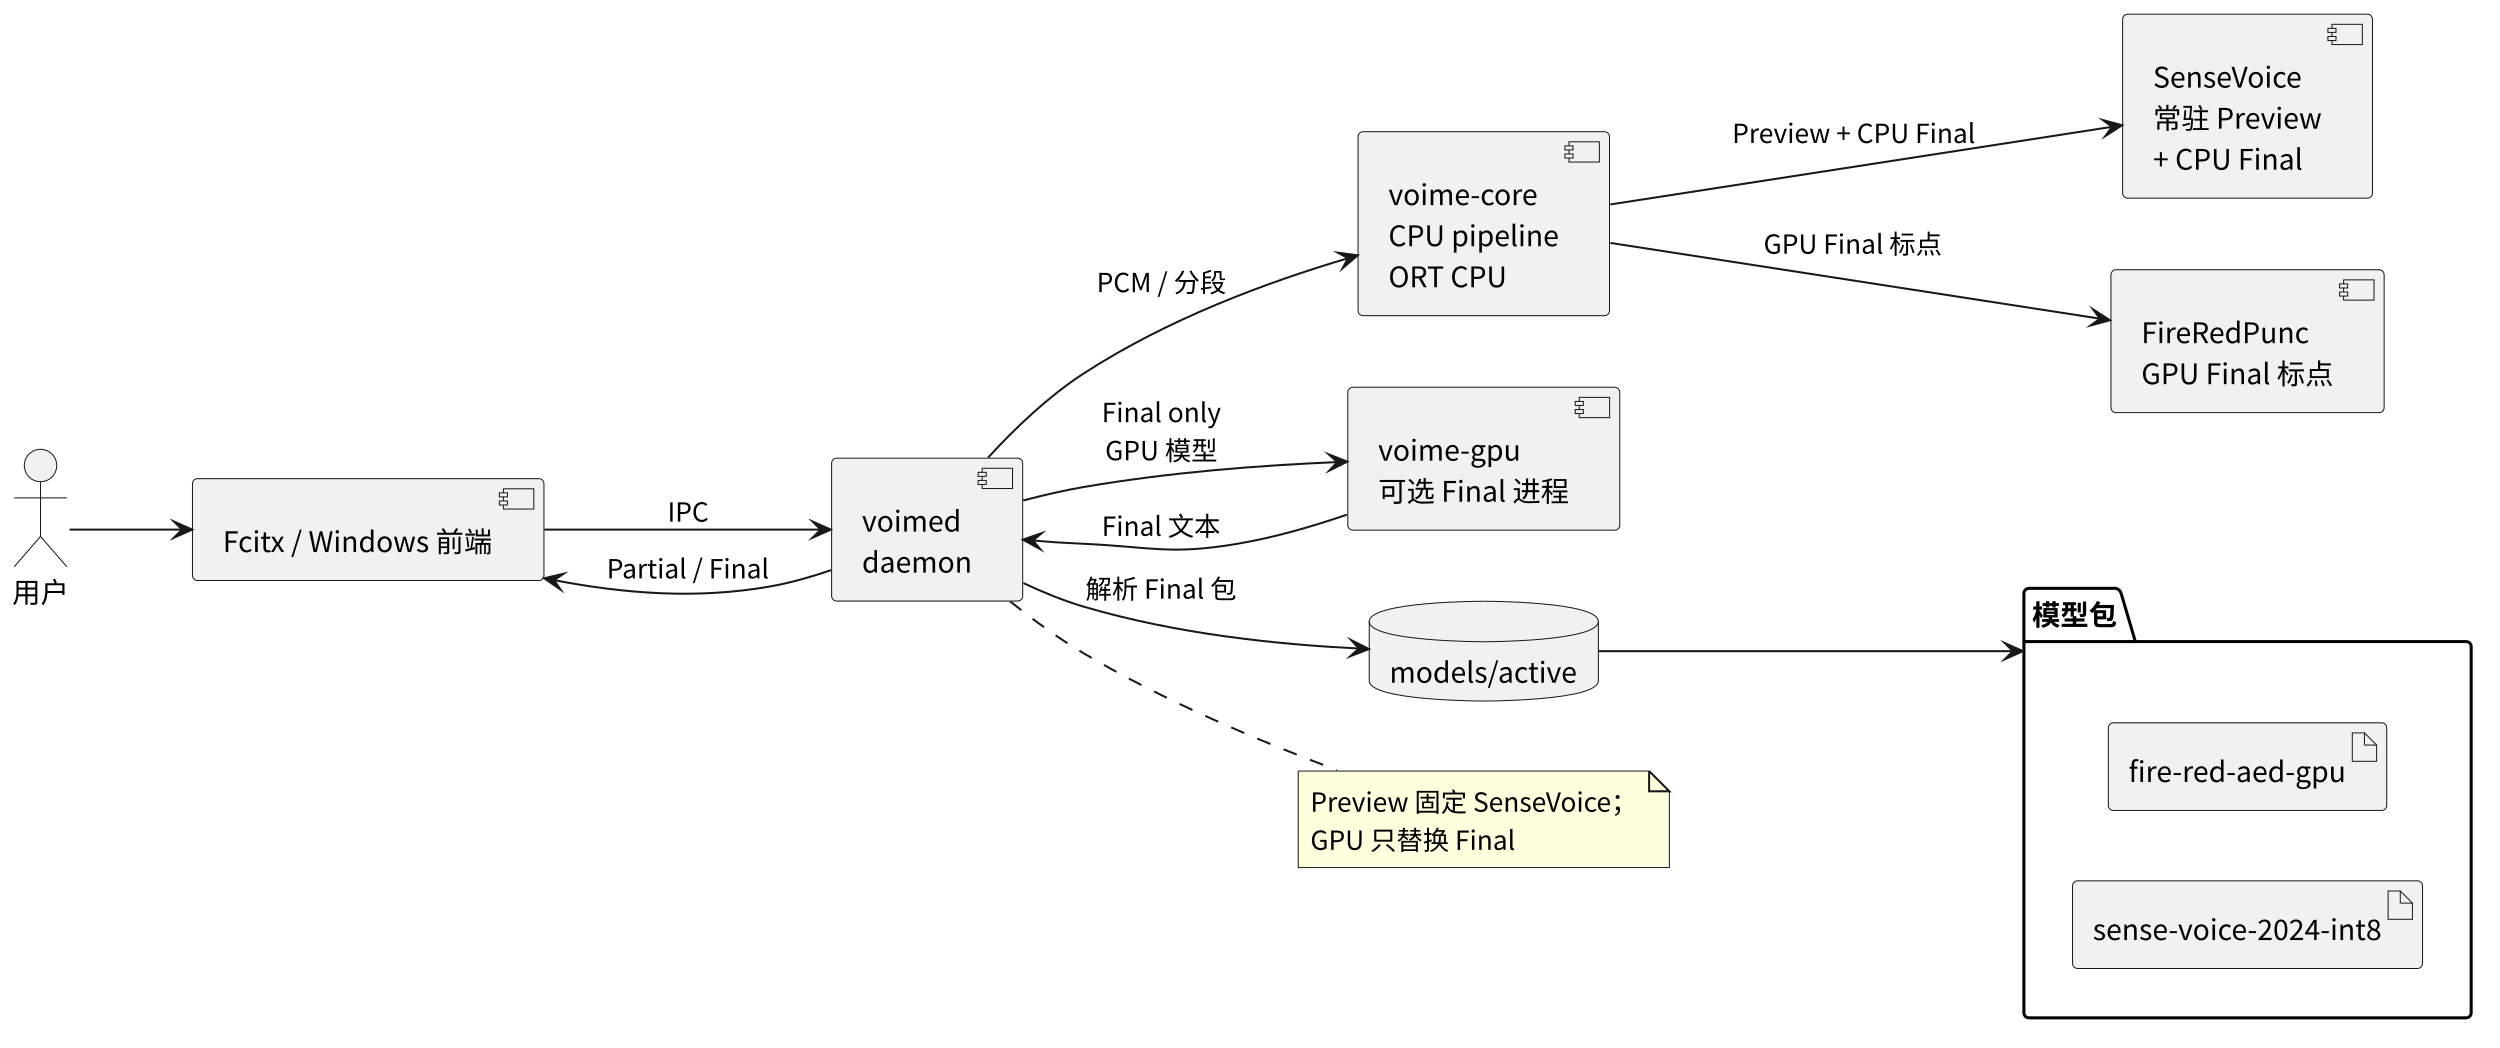
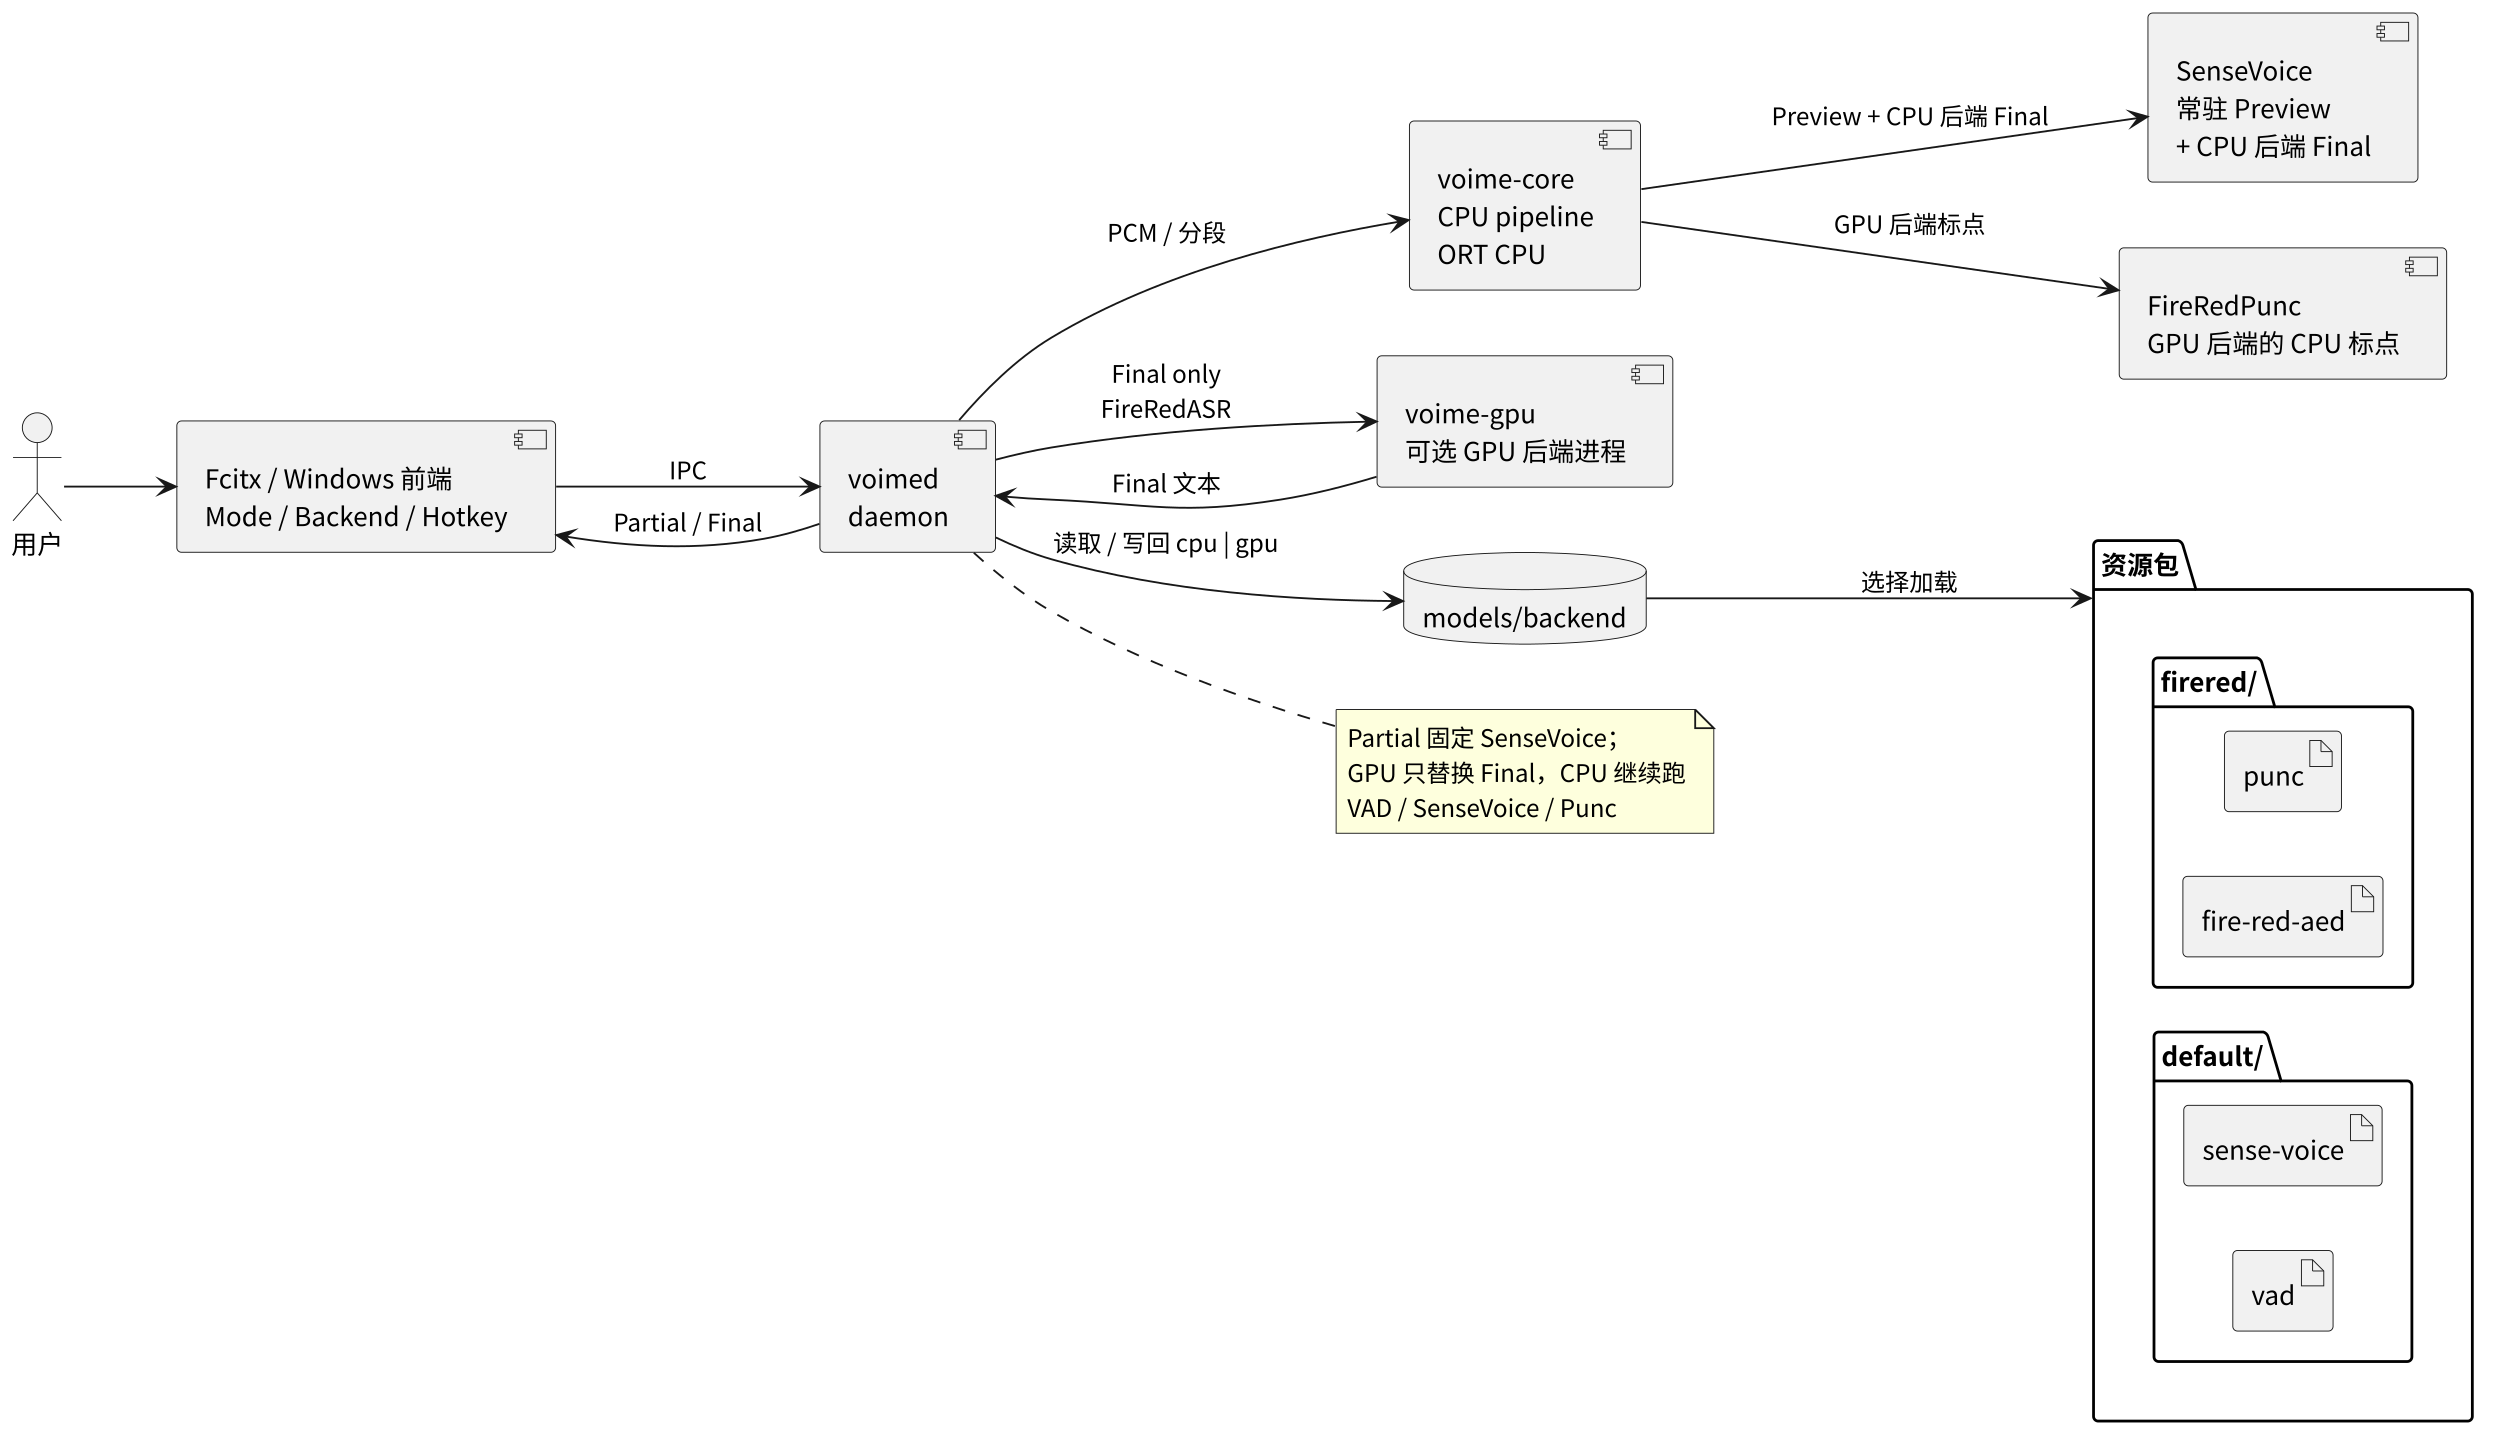
- <svg xmlns="http://www.w3.org/2000/svg" version="1.1" data-diagram-type="DESCRIPTION" style="width:1234px;height:517px;background:#FFFFFF;" width="1234px" height="517px" viewBox="0 0 1234 517" zoomAndPan="magnify" preserveAspectRatio="none" contentStyleType="text/css">
+ <svg xmlns="http://www.w3.org/2000/svg" version="1.1" data-diagram-type="DESCRIPTION" style="width:1343px;height:778px;background:#FFFFFF;" width="1343px" height="778px" viewBox="0 0 1343 778" zoomAndPan="magnify" preserveAspectRatio="none" contentStyleType="text/css">
  <defs />
  <g font-family="sans-serif" lengthAdjust="spacing">
-     <g class="cluster" data-qualified-name="Packages" id="ent0009" data-source-line="15">
-       <path d="M1001.5,290.41 L1044.5,290.41 A3.75,3.75 0 0 1 1047,292.91 L1054,316.682 L1217.27,316.682 A2.5,2.5 0 0 1 1219.77,319.182 L1219.77,499.91 A2.5,2.5 0 0 1 1217.27,502.41 L1001.5,502.41 A2.5,2.5 0 0 1 999,499.91 L999,292.91 A2.5,2.5 0 0 1 1001.5,290.41" style="stroke:#000;stroke-width:1.5;" fill="none" />
-       <line x1="999" y1="316.682" x2="1054" y2="316.682" style="stroke:#000;stroke-width:1.5;" />
-       <text x="1003" y="308.65" fill="#000" font-size="14" textLength="42" font-weight="700" font-family="'Noto Sans CJK SC'">模型包</text>
+     <g class="cluster" data-qualified-name="Packs" id="ent0009" data-source-line="15">
+       <path d="M1127.15,290.41 L1170.15,290.41 A3.75,3.75 0 0 1 1172.65,292.91 L1179.65,316.682 L1325.64,316.682 A2.5,2.5 0 0 1 1328.14,319.182 L1328.14,760.91 A2.5,2.5 0 0 1 1325.64,763.41 L1127.15,763.41 A2.5,2.5 0 0 1 1124.65,760.91 L1124.65,292.91 A2.5,2.5 0 0 1 1127.15,290.41" style="stroke:#000;stroke-width:1.5;" fill="none" />
+       <line x1="1124.65" y1="316.682" x2="1179.65" y2="316.682" style="stroke:#000;stroke-width:1.5;" />
+       <text x="1128.65" y="308.65" fill="#000" font-size="14" textLength="42" font-weight="700" font-family="'Noto Sans CJK SC'">资源包</text>
    </g>
-     <g class="entity" data-qualified-name="Packages.SvPackage" id="ent0010" data-source-line="16">
-       <rect x="1023" y="434.77" width="172.771" height="43.272" fill="#F1F1F1" style="stroke:#181818;stroke-width:0.5;" rx="2.5" ry="2.5" />
-       <polygon points="1178.771,439.77,1178.771,453.77,1190.771,453.77,1190.771,445.77,1184.771,439.77,1178.771,439.77" fill="#F1F1F1" style="stroke:#181818;stroke-width:0.5;stroke-linejoin:miter;stroke-miterlimit:10;" />
-       <line x1="1184.771" y1="439.77" x2="1184.771" y2="445.77" style="stroke:#181818;stroke-width:0.5;" />
-       <line x1="1190.771" y1="445.77" x2="1184.771" y2="445.77" style="stroke:#181818;stroke-width:0.5;" />
-       <text x="1033" y="464.01" fill="#000" font-size="14" textLength="142.771" font-family="'Noto Sans CJK SC'">sense-voice-2024-int8</text>
+     <g class="cluster" data-qualified-name="Packs.DefaultPack" id="ent0010" data-source-line="16">
+       <path d="M1159.63,554.41 L1215.902,554.41 A3.75,3.75 0 0 1 1218.402,556.91 L1225.402,580.682 L1293.17,580.682 A2.5,2.5 0 0 1 1295.67,583.182 L1295.67,728.91 A2.5,2.5 0 0 1 1293.17,731.41 L1159.63,731.41 A2.5,2.5 0 0 1 1157.13,728.91 L1157.13,556.91 A2.5,2.5 0 0 1 1159.63,554.41" style="stroke:#000;stroke-width:1.5;" fill="none" />
+       <line x1="1157.13" y1="580.682" x2="1225.402" y2="580.682" style="stroke:#000;stroke-width:1.5;" />
+       <text x="1161.13" y="572.65" fill="#000" font-size="14" textLength="55.272" font-weight="700" font-family="'Noto Sans CJK SC'">default/</text>
    </g>
-     <g class="entity" data-qualified-name="Packages.AedPackage" id="ent0011" data-source-line="17">
-       <rect x="1040.67" y="356.77" width="137.422" height="43.272" fill="#F1F1F1" style="stroke:#181818;stroke-width:0.5;" rx="2.5" ry="2.5" />
-       <polygon points="1161.092,361.77,1161.092,375.77,1173.092,375.77,1173.092,367.77,1167.092,361.77,1161.092,361.77" fill="#F1F1F1" style="stroke:#181818;stroke-width:0.5;stroke-linejoin:miter;stroke-miterlimit:10;" />
-       <line x1="1167.092" y1="361.77" x2="1167.092" y2="367.77" style="stroke:#181818;stroke-width:0.5;" />
-       <line x1="1173.092" y1="367.77" x2="1167.092" y2="367.77" style="stroke:#181818;stroke-width:0.5;" />
-       <text x="1050.67" y="386.01" fill="#000" font-size="14" textLength="107.422" font-family="'Noto Sans CJK SC'">fire-red-aed-gpu</text>
+     <g class="cluster" data-qualified-name="Packs.FireredPack" id="ent0013" data-source-line="20">
+       <path d="M1159.15,353.41 L1212.524,353.41 A3.75,3.75 0 0 1 1215.024,355.91 L1222.024,379.682 L1293.64,379.682 A2.5,2.5 0 0 1 1296.14,382.182 L1296.14,527.91 A2.5,2.5 0 0 1 1293.64,530.41 L1159.15,530.41 A2.5,2.5 0 0 1 1156.65,527.91 L1156.65,355.91 A2.5,2.5 0 0 1 1159.15,353.41" style="stroke:#000;stroke-width:1.5;" fill="none" />
+       <line x1="1156.65" y1="379.682" x2="1222.024" y2="379.682" style="stroke:#000;stroke-width:1.5;" />
+       <text x="1160.65" y="371.65" fill="#000" font-size="14" textLength="52.374" font-weight="700" font-family="'Noto Sans CJK SC'">firered/</text>
+     </g>
+     <g class="entity" data-qualified-name="Packs.DefaultPack.Vad" id="ent0011" data-source-line="17">
+       <rect x="1199.47" y="671.77" width="53.856" height="43.272" fill="#F1F1F1" style="stroke:#181818;stroke-width:0.5;" rx="2.5" ry="2.5" />
+       <polygon points="1236.326,676.77,1236.326,690.77,1248.326,690.77,1248.326,682.77,1242.326,676.77,1236.326,676.77" fill="#F1F1F1" style="stroke:#181818;stroke-width:0.5;stroke-linejoin:miter;stroke-miterlimit:10;" />
+       <line x1="1242.326" y1="676.77" x2="1242.326" y2="682.77" style="stroke:#181818;stroke-width:0.5;" />
+       <line x1="1248.326" y1="682.77" x2="1242.326" y2="682.77" style="stroke:#181818;stroke-width:0.5;" />
+       <text x="1209.47" y="701.01" fill="#000" font-size="14" textLength="23.856" font-family="'Noto Sans CJK SC'">vad</text>
+     </g>
+     <g class="entity" data-qualified-name="Packs.DefaultPack.SvPackage" id="ent0012" data-source-line="18">
+       <rect x="1173.13" y="593.77" width="106.538" height="43.272" fill="#F1F1F1" style="stroke:#181818;stroke-width:0.5;" rx="2.5" ry="2.5" />
+       <polygon points="1262.668,598.77,1262.668,612.77,1274.668,612.77,1274.668,604.77,1268.668,598.77,1262.668,598.77" fill="#F1F1F1" style="stroke:#181818;stroke-width:0.5;stroke-linejoin:miter;stroke-miterlimit:10;" />
+       <line x1="1268.668" y1="598.77" x2="1268.668" y2="604.77" style="stroke:#181818;stroke-width:0.5;" />
+       <line x1="1274.668" y1="604.77" x2="1268.668" y2="604.77" style="stroke:#181818;stroke-width:0.5;" />
+       <text x="1183.13" y="623.01" fill="#000" font-size="14" textLength="76.538" font-family="'Noto Sans CJK SC'">sense-voice</text>
+     </g>
+     <g class="entity" data-qualified-name="Packs.FireredPack.AedPackage" id="ent0014" data-source-line="21">
+       <rect x="1172.65" y="470.77" width="107.49" height="43.272" fill="#F1F1F1" style="stroke:#181818;stroke-width:0.5;" rx="2.5" ry="2.5" />
+       <polygon points="1263.14,475.77,1263.14,489.77,1275.14,489.77,1275.14,481.77,1269.14,475.77,1263.14,475.77" fill="#F1F1F1" style="stroke:#181818;stroke-width:0.5;stroke-linejoin:miter;stroke-miterlimit:10;" />
+       <line x1="1269.14" y1="475.77" x2="1269.14" y2="481.77" style="stroke:#181818;stroke-width:0.5;" />
+       <line x1="1275.14" y1="481.77" x2="1269.14" y2="481.77" style="stroke:#181818;stroke-width:0.5;" />
+       <text x="1182.65" y="500.01" fill="#000" font-size="14" textLength="77.49" font-family="'Noto Sans CJK SC'">fire-red-aed</text>
+     </g>
+     <g class="entity" data-qualified-name="Packs.FireredPack.PuncPackage" id="ent0015" data-source-line="22">
+       <rect x="1194.97" y="392.77" width="62.858" height="43.272" fill="#F1F1F1" style="stroke:#181818;stroke-width:0.5;" rx="2.5" ry="2.5" />
+       <polygon points="1240.828,397.77,1240.828,411.77,1252.828,411.77,1252.828,403.77,1246.828,397.77,1240.828,397.77" fill="#F1F1F1" style="stroke:#181818;stroke-width:0.5;stroke-linejoin:miter;stroke-miterlimit:10;" />
+       <line x1="1246.828" y1="397.77" x2="1246.828" y2="403.77" style="stroke:#181818;stroke-width:0.5;" />
+       <line x1="1252.828" y1="403.77" x2="1246.828" y2="403.77" style="stroke:#181818;stroke-width:0.5;" />
+       <text x="1204.97" y="422.01" fill="#000" font-size="14" textLength="32.858" font-family="'Noto Sans CJK SC'">punc</text>
    </g>
    <g class="entity" data-qualified-name="User" id="ent0001" data-source-line="6">
      <ellipse cx="20" cy="229.77" rx="8" ry="8" fill="#F1F1F1" style="stroke:#181818;stroke-width:0.5;" />
      <path d="M20,237.77 L20,264.77 M7,245.77 L33,245.77 M20,264.77 L7,279.77 M20,264.77 L33,279.77" style="stroke:#181818;stroke-width:0.5;" fill="none" />
      <text x="6" y="297.51" fill="#000" font-size="14" textLength="28" font-family="'Noto Sans CJK SC'">用户</text>
    </g>
    <g class="entity" data-qualified-name="Frontend" id="ent0002" data-source-line="7">
-       <rect x="95" y="236.27" width="173.489" height="50.272" fill="#F1F1F1" style="stroke:#181818;stroke-width:0.5;" rx="2.5" ry="2.5" />
-       <rect x="248.489" y="241.27" width="15" height="10" fill="#F1F1F1" style="stroke:#181818;stroke-width:0.5;" />
-       <rect x="246.489" y="243.27" width="4" height="2" fill="#F1F1F1" style="stroke:#181818;stroke-width:0.5;" />
-       <rect x="246.489" y="247.27" width="4" height="2" fill="#F1F1F1" style="stroke:#181818;stroke-width:0.5;" />
-       <text x="110" y="272.51" fill="#000" font-size="14" textLength="133.489" font-family="'Noto Sans CJK SC'">Fcitx / Windows 前端</text>
+       <rect x="95" y="226.14" width="203.463" height="70.544" fill="#F1F1F1" style="stroke:#181818;stroke-width:0.5;" rx="2.5" ry="2.5" />
+       <rect x="278.463" y="231.14" width="15" height="10" fill="#F1F1F1" style="stroke:#181818;stroke-width:0.5;" />
+       <rect x="276.463" y="233.14" width="4" height="2" fill="#F1F1F1" style="stroke:#181818;stroke-width:0.5;" />
+       <rect x="276.463" y="237.14" width="4" height="2" fill="#F1F1F1" style="stroke:#181818;stroke-width:0.5;" />
+       <text x="110" y="262.38" fill="#000" font-size="14" textLength="133.489" font-family="'Noto Sans CJK SC'">Fcitx / Windows 前端</text>
+       <text x="110" y="282.652" fill="#000" font-size="14" textLength="163.463" font-family="'Noto Sans CJK SC'">Mode / Backend / Hotkey</text>
    </g>
    <g class="entity" data-qualified-name="Daemon" id="ent0003" data-source-line="8">
-       <rect x="410.49" y="226.14" width="94.306" height="70.544" fill="#F1F1F1" style="stroke:#181818;stroke-width:0.5;" rx="2.5" ry="2.5" />
-       <rect x="484.796" y="231.14" width="15" height="10" fill="#F1F1F1" style="stroke:#181818;stroke-width:0.5;" />
-       <rect x="482.796" y="233.14" width="4" height="2" fill="#F1F1F1" style="stroke:#181818;stroke-width:0.5;" />
-       <rect x="482.796" y="237.14" width="4" height="2" fill="#F1F1F1" style="stroke:#181818;stroke-width:0.5;" />
-       <text x="425.49" y="262.38" fill="#000" font-size="14" textLength="49.028" font-family="'Noto Sans CJK SC'">voimed</text>
-       <text x="425.49" y="282.652" fill="#000" font-size="14" textLength="54.306" font-family="'Noto Sans CJK SC'">daemon</text>
+       <rect x="440.46" y="226.14" width="94.306" height="70.544" fill="#F1F1F1" style="stroke:#181818;stroke-width:0.5;" rx="2.5" ry="2.5" />
+       <rect x="514.766" y="231.14" width="15" height="10" fill="#F1F1F1" style="stroke:#181818;stroke-width:0.5;" />
+       <rect x="512.766" y="233.14" width="4" height="2" fill="#F1F1F1" style="stroke:#181818;stroke-width:0.5;" />
+       <rect x="512.766" y="237.14" width="4" height="2" fill="#F1F1F1" style="stroke:#181818;stroke-width:0.5;" />
+       <text x="455.46" y="262.38" fill="#000" font-size="14" textLength="49.028" font-family="'Noto Sans CJK SC'">voimed</text>
+       <text x="455.46" y="282.652" fill="#000" font-size="14" textLength="54.306" font-family="'Noto Sans CJK SC'">daemon</text>
    </g>
    <g class="entity" data-qualified-name="Core" id="ent0004" data-source-line="9">
-       <rect x="670.34" y="65" width="124.112" height="90.816" fill="#F1F1F1" style="stroke:#181818;stroke-width:0.5;" rx="2.5" ry="2.5" />
-       <rect x="774.452" y="70" width="15" height="10" fill="#F1F1F1" style="stroke:#181818;stroke-width:0.5;" />
-       <rect x="772.452" y="72" width="4" height="2" fill="#F1F1F1" style="stroke:#181818;stroke-width:0.5;" />
-       <rect x="772.452" y="76" width="4" height="2" fill="#F1F1F1" style="stroke:#181818;stroke-width:0.5;" />
-       <text x="685.34" y="101.24" fill="#000" font-size="14" textLength="74.018" font-family="'Noto Sans CJK SC'">voime-core</text>
-       <text x="685.34" y="121.512" fill="#000" font-size="14" textLength="84.112" font-family="'Noto Sans CJK SC'">CPU pipeline</text>
-       <text x="685.34" y="141.784" fill="#000" font-size="14" textLength="58.688" font-family="'Noto Sans CJK SC'">ORT CPU</text>
+       <rect x="757.15" y="65" width="124.112" height="90.816" fill="#F1F1F1" style="stroke:#181818;stroke-width:0.5;" rx="2.5" ry="2.5" />
+       <rect x="861.262" y="70" width="15" height="10" fill="#F1F1F1" style="stroke:#181818;stroke-width:0.5;" />
+       <rect x="859.262" y="72" width="4" height="2" fill="#F1F1F1" style="stroke:#181818;stroke-width:0.5;" />
+       <rect x="859.262" y="76" width="4" height="2" fill="#F1F1F1" style="stroke:#181818;stroke-width:0.5;" />
+       <text x="772.15" y="101.24" fill="#000" font-size="14" textLength="74.018" font-family="'Noto Sans CJK SC'">voime-core</text>
+       <text x="772.15" y="121.512" fill="#000" font-size="14" textLength="84.112" font-family="'Noto Sans CJK SC'">CPU pipeline</text>
+       <text x="772.15" y="141.784" fill="#000" font-size="14" textLength="58.688" font-family="'Noto Sans CJK SC'">ORT CPU</text>
    </g>
    <g class="entity" data-qualified-name="SenseVoice" id="ent0005" data-source-line="10">
-       <rect x="1047.73" y="7" width="123.314" height="90.816" fill="#F1F1F1" style="stroke:#181818;stroke-width:0.5;" rx="2.5" ry="2.5" />
-       <rect x="1151.044" y="12" width="15" height="10" fill="#F1F1F1" style="stroke:#181818;stroke-width:0.5;" />
-       <rect x="1149.044" y="14" width="4" height="2" fill="#F1F1F1" style="stroke:#181818;stroke-width:0.5;" />
-       <rect x="1149.044" y="18" width="4" height="2" fill="#F1F1F1" style="stroke:#181818;stroke-width:0.5;" />
-       <text x="1062.73" y="43.24" fill="#000" font-size="14" textLength="74.228" font-family="'Noto Sans CJK SC'">SenseVoice</text>
-       <text x="1062.73" y="63.512" fill="#000" font-size="14" textLength="83.314" font-family="'Noto Sans CJK SC'">常驻 Preview</text>
-       <text x="1062.73" y="83.784" fill="#000" font-size="14" textLength="73.906" font-family="'Noto Sans CJK SC'">+ CPU Final</text>
+       <rect x="1153.88" y="7" width="145.042" height="90.816" fill="#F1F1F1" style="stroke:#181818;stroke-width:0.5;" rx="2.5" ry="2.5" />
+       <rect x="1278.922" y="12" width="15" height="10" fill="#F1F1F1" style="stroke:#181818;stroke-width:0.5;" />
+       <rect x="1276.922" y="14" width="4" height="2" fill="#F1F1F1" style="stroke:#181818;stroke-width:0.5;" />
+       <rect x="1276.922" y="18" width="4" height="2" fill="#F1F1F1" style="stroke:#181818;stroke-width:0.5;" />
+       <text x="1168.88" y="43.24" fill="#000" font-size="14" textLength="74.228" font-family="'Noto Sans CJK SC'">SenseVoice</text>
+       <text x="1168.88" y="63.512" fill="#000" font-size="14" textLength="83.314" font-family="'Noto Sans CJK SC'">常驻 Preview</text>
+       <text x="1168.88" y="83.784" fill="#000" font-size="14" textLength="105.042" font-family="'Noto Sans CJK SC'">+ CPU 后端 Final</text>
    </g>
    <g class="entity" data-qualified-name="GpuWorker" id="ent0006" data-source-line="11">
-       <rect x="665.27" y="191.14" width="134.248" height="70.544" fill="#F1F1F1" style="stroke:#181818;stroke-width:0.5;" rx="2.5" ry="2.5" />
-       <rect x="779.518" y="196.14" width="15" height="10" fill="#F1F1F1" style="stroke:#181818;stroke-width:0.5;" />
-       <rect x="777.518" y="198.14" width="4" height="2" fill="#F1F1F1" style="stroke:#181818;stroke-width:0.5;" />
-       <rect x="777.518" y="202.14" width="4" height="2" fill="#F1F1F1" style="stroke:#181818;stroke-width:0.5;" />
-       <text x="680.27" y="227.38" fill="#000" font-size="14" textLength="70.28" font-family="'Noto Sans CJK SC'">voime-gpu</text>
-       <text x="680.27" y="247.652" fill="#000" font-size="14" textLength="94.248" font-family="'Noto Sans CJK SC'">可选 Final 进程</text>
+       <rect x="739.77" y="191.14" width="158.874" height="70.544" fill="#F1F1F1" style="stroke:#181818;stroke-width:0.5;" rx="2.5" ry="2.5" />
+       <rect x="878.644" y="196.14" width="15" height="10" fill="#F1F1F1" style="stroke:#181818;stroke-width:0.5;" />
+       <rect x="876.644" y="198.14" width="4" height="2" fill="#F1F1F1" style="stroke:#181818;stroke-width:0.5;" />
+       <rect x="876.644" y="202.14" width="4" height="2" fill="#F1F1F1" style="stroke:#181818;stroke-width:0.5;" />
+       <text x="754.77" y="227.38" fill="#000" font-size="14" textLength="70.28" font-family="'Noto Sans CJK SC'">voime-gpu</text>
+       <text x="754.77" y="247.652" fill="#000" font-size="14" textLength="118.874" font-family="'Noto Sans CJK SC'">可选 GPU 后端进程</text>
    </g>
    <g class="entity" data-qualified-name="Punc" id="ent0007" data-source-line="12">
-       <rect x="1041.96" y="133.14" width="134.85" height="70.544" fill="#F1F1F1" style="stroke:#181818;stroke-width:0.5;" rx="2.5" ry="2.5" />
-       <rect x="1156.81" y="138.14" width="15" height="10" fill="#F1F1F1" style="stroke:#181818;stroke-width:0.5;" />
-       <rect x="1154.81" y="140.14" width="4" height="2" fill="#F1F1F1" style="stroke:#181818;stroke-width:0.5;" />
-       <rect x="1154.81" y="144.14" width="4" height="2" fill="#F1F1F1" style="stroke:#181818;stroke-width:0.5;" />
-       <text x="1056.96" y="169.38" fill="#000" font-size="14" textLength="83.132" font-family="'Noto Sans CJK SC'">FireRedPunc</text>
-       <text x="1056.96" y="189.652" fill="#000" font-size="14" textLength="94.85" font-family="'Noto Sans CJK SC'">GPU Final 标点</text>
+       <rect x="1138.45" y="133.14" width="175.897" height="70.544" fill="#F1F1F1" style="stroke:#181818;stroke-width:0.5;" rx="2.5" ry="2.5" />
+       <rect x="1294.347" y="138.14" width="15" height="10" fill="#F1F1F1" style="stroke:#181818;stroke-width:0.5;" />
+       <rect x="1292.347" y="140.14" width="4" height="2" fill="#F1F1F1" style="stroke:#181818;stroke-width:0.5;" />
+       <rect x="1292.347" y="144.14" width="4" height="2" fill="#F1F1F1" style="stroke:#181818;stroke-width:0.5;" />
+       <text x="1153.45" y="169.38" fill="#000" font-size="14" textLength="83.132" font-family="'Noto Sans CJK SC'">FireRedPunc</text>
+       <text x="1153.45" y="189.652" fill="#000" font-size="14" textLength="135.897" font-family="'Noto Sans CJK SC'">GPU 后端的 CPU 标点</text>
    </g>
-     <g class="entity" data-qualified-name="Active" id="ent0008" data-source-line="14">
-       <path d="M675.85,306.77 C675.85,296.77 732.4,296.77 732.4,296.77 C732.4,296.77 788.95,296.77 788.95,306.77 L788.95,336.042 C788.95,346.042 732.4,346.042 732.4,346.042 C732.4,346.042 675.85,346.042 675.85,336.042 L675.85,306.77" style="stroke:#181818;stroke-width:0.5;" fill="#F1F1F1" />
-       <path d="M675.85,306.77 C675.85,316.77 732.4,316.77 732.4,316.77 C732.4,316.77 788.95,316.77 788.95,306.77" style="stroke:#181818;stroke-width:0.5;" fill="none" />
-       <text x="685.85" y="337.01" fill="#000" font-size="14" textLength="93.1" font-family="'Noto Sans CJK SC'">models/active</text>
+     <g class="entity" data-qualified-name="Backend" id="ent0008" data-source-line="14">
+       <path d="M754.07,306.77 C754.07,296.77 819.209,296.77 819.209,296.77 C819.209,296.77 884.348,296.77 884.348,306.77 L884.348,336.042 C884.348,346.042 819.209,346.042 819.209,346.042 C819.209,346.042 754.07,346.042 754.07,336.042 L754.07,306.77" style="stroke:#181818;stroke-width:0.5;" fill="#F1F1F1" />
+       <path d="M754.07,306.77 C754.07,316.77 819.209,316.77 819.209,316.77 C819.209,316.77 884.348,316.77 884.348,306.77" style="stroke:#181818;stroke-width:0.5;" fill="none" />
+       <text x="764.07" y="337.01" fill="#000" font-size="14" textLength="110.278" font-family="'Noto Sans CJK SC'">models/backend</text>
    </g>
-     <g class="entity" data-qualified-name="GMN22" id="ent0023" data-source-line="32">
-       <path d="M640.8,380.59 L640.8,428.238 L824.001,428.238 L824.001,390.59 L814.001,380.59 L640.8,380.59" style="stroke:#181818;stroke-width:0.5;" fill="#FEFFDD" />
-       <path d="M814.001,380.59 L814.001,390.59 L824.001,390.59 L814.001,380.59" style="stroke:#181818;stroke-width:1;" fill="#FEFFDD" />
-       <text x="646.8" y="400.67" fill="#000" font-size="13" textLength="162.201" font-family="'Noto Sans CJK SC'">Preview 固定 SenseVoice；</text>
-       <text x="646.8" y="419.494" fill="#000" font-size="13" textLength="101.075" font-family="'Noto Sans CJK SC'">GPU 只替换 Final</text>
+     <g class="entity" data-qualified-name="GMN26" id="ent0027" data-source-line="38">
+       <path d="M717.77,381.17 L717.77,447.642 L920.653,447.642 L920.653,391.17 L910.653,381.17 L717.77,381.17" style="stroke:#181818;stroke-width:0.5;" fill="#FEFFDD" />
+       <path d="M910.653,381.17 L910.653,391.17 L920.653,391.17 L910.653,381.17" style="stroke:#181818;stroke-width:1;" fill="#FEFFDD" />
+       <text x="723.77" y="401.25" fill="#000" font-size="13" textLength="153.829" font-family="'Noto Sans CJK SC'">Partial 固定 SenseVoice；</text>
+       <text x="723.77" y="420.074" fill="#000" font-size="13" textLength="181.883" font-family="'Noto Sans CJK SC'">GPU 只替换 Final，CPU 继续跑</text>
+       <text x="723.77" y="438.898" fill="#000" font-size="13" textLength="145.769" font-family="'Noto Sans CJK SC'">VAD / SenseVoice / Punc</text>
    </g>
-     <g class="link" data-entity-1="ent0001" data-entity-2="ent0002" id="lnk12" data-source-line="20" data-link-type="dependency">
-       <path d="M34.34,261.41 C48.22,261.41 66.18,261.41 89.85,261.41" style="stroke:#181818;stroke-width:1;" fill="none" id="User-to-Frontend" />
-       <polygon points="94.85,261.41,85.85,257.41,89.85,261.41,85.85,265.41,94.85,261.41" fill="#181818" style="stroke:#181818;stroke-width:1;stroke-linejoin:miter;stroke-miterlimit:10;" />
+     <g class="link" data-entity-1="ent0001" data-entity-2="ent0002" id="lnk16" data-source-line="26" data-link-type="dependency">
+       <path d="M34.42,261.41 C48.09,261.41 65.62,261.41 89.57,261.41" style="stroke:#181818;stroke-width:1;" fill="none" id="User-to-Frontend" />
+       <polygon points="94.57,261.41,85.57,257.41,89.57,261.41,85.57,265.41,94.57,261.41" fill="#181818" style="stroke:#181818;stroke-width:1;stroke-linejoin:miter;stroke-miterlimit:10;" />
    </g>
-     <g class="link" data-entity-1="ent0002" data-entity-2="ent0003" id="lnk13" data-source-line="21" data-link-type="dependency">
-       <path d="M268.66,261.41 C315.41,261.41 366.42,261.41 405.07,261.41" style="stroke:#181818;stroke-width:1;" fill="none" id="Frontend-to-Daemon" />
-       <polygon points="410.07,261.41,401.07,257.41,405.07,261.41,401.07,265.41,410.07,261.41" fill="#181818" style="stroke:#181818;stroke-width:1;stroke-linejoin:miter;stroke-miterlimit:10;" />
-       <text x="329.49" y="257.49" fill="#000" font-size="13" textLength="20.332" font-family="'Noto Sans CJK SC'">IPC</text>
+     <g class="link" data-entity-1="ent0002" data-entity-2="ent0003" id="lnk17" data-source-line="27" data-link-type="dependency">
+       <path d="M298.77,261.41 C346.93,261.41 397.19,261.41 435.24,261.41" style="stroke:#181818;stroke-width:1;" fill="none" id="Frontend-to-Daemon" />
+       <polygon points="440.24,261.41,431.24,257.41,435.24,261.41,431.24,265.41,440.24,261.41" fill="#181818" style="stroke:#181818;stroke-width:1;stroke-linejoin:miter;stroke-miterlimit:10;" />
+       <text x="359.46" y="257.49" fill="#000" font-size="13" textLength="20.332" font-family="'Noto Sans CJK SC'">IPC</text>
    </g>
-     <g class="link" data-entity-1="ent0003" data-entity-2="ent0002" id="lnk21" data-source-line="29" data-link-type="dependency">
-       <path d="M410.24,281.4 C400.58,284.72 390.34,287.66 380.49,289.41 C343.96,295.91 308.341,293.029 273.521,286.369" style="stroke:#181818;stroke-width:1;" fill="none" id="Daemon-to-Frontend" />
-       <polygon points="268.61,285.43,276.698,291.05,273.521,286.369,278.201,283.192,268.61,285.43" fill="#181818" style="stroke:#181818;stroke-width:1;stroke-linejoin:miter;stroke-miterlimit:10;" />
-       <text x="299.49" y="285.49" fill="#000" font-size="13" textLength="80.691" font-family="'Noto Sans CJK SC'">Partial / Final</text>
+     <g class="link" data-entity-1="ent0003" data-entity-2="ent0002" id="lnk25" data-source-line="35" data-link-type="dependency">
+       <path d="M440.21,281.4 C430.55,284.72 420.31,287.66 410.46,289.41 C374.25,295.86 339.256,293.961 303.866,288.221" style="stroke:#181818;stroke-width:1;" fill="none" id="Daemon-to-Frontend" />
+       <polygon points="298.93,287.42,307.174,292.809,303.866,288.221,308.454,284.913,298.93,287.42" fill="#181818" style="stroke:#181818;stroke-width:1;stroke-linejoin:miter;stroke-miterlimit:10;" />
+       <text x="329.46" y="285.49" fill="#000" font-size="13" textLength="80.691" font-family="'Noto Sans CJK SC'">Partial / Final</text>
    </g>
-     <g class="link" data-entity-1="ent0003" data-entity-2="ent0008" id="lnk14" data-source-line="22" data-link-type="dependency">
-       <path d="M505.12,287.8 C514.69,292.31 524.88,296.48 534.8,299.41 C581.07,313.08 630.776,318.121 670.716,320.111" style="stroke:#181818;stroke-width:1;" fill="none" id="Daemon-to-Active" />
-       <polygon points="675.71,320.36,666.92,315.917,670.716,320.111,666.522,323.907,675.71,320.36" fill="#181818" style="stroke:#181818;stroke-width:1;stroke-linejoin:miter;stroke-miterlimit:10;" />
-       <text x="535.8" y="295.49" fill="#000" font-size="13" textLength="74.516" font-family="'Noto Sans CJK SC'">解析 Final 包</text>
+     <g class="link" data-entity-1="ent0003" data-entity-2="ent0008" id="lnk18" data-source-line="28" data-link-type="dependency">
+       <path d="M534.97,288.74 C544.55,293.35 554.77,297.56 564.77,300.41 C627.29,318.25 696.73,322.482 748.71,322.882" style="stroke:#181818;stroke-width:1;" fill="none" id="Daemon-to-Backend" />
+       <polygon points="753.71,322.92,744.741,318.851,748.71,322.882,744.679,326.851,753.71,322.92" fill="#181818" style="stroke:#181818;stroke-width:1;stroke-linejoin:miter;stroke-miterlimit:10;" />
+       <text x="565.77" y="296.49" fill="#000" font-size="13" textLength="121.03" font-family="'Noto Sans CJK SC'">读取 / 写回 cpu | gpu</text>
    </g>
-     <g class="link" data-entity-1="ent0008" data-entity-2="ent0009" id="lnk15" data-source-line="23" data-link-type="dependency">
-       <path d="M789.13,321.41 C840.545,321.41 918.688,321.41 984.793,321.41 C988.924,321.41 993.009,321.41 997.037,321.41 C997.54,321.41 993.043,321.41 993.545,321.41" style="stroke:#181818;stroke-width:1;" fill="none" id="Active-to-Packages" />
-       <polygon points="998.545,321.41,989.545,317.41,993.545,321.41,989.545,325.41,998.545,321.41" fill="#181818" style="stroke:#181818;stroke-width:1;stroke-linejoin:miter;stroke-miterlimit:10;" />
+     <g class="link" data-entity-1="ent0008" data-entity-2="ent0009" id="lnk19" data-source-line="29" data-link-type="dependency">
+       <path d="M884.41,321.41 C940.645,321.41 1024.128,321.41 1094.413,321.41 C1103.198,321.41 1111.778,321.41 1120.072,321.41 C1121.109,321.41 1117.141,321.41 1118.169,321.41" style="stroke:#181818;stroke-width:1;" fill="none" id="Backend-to-Packs" />
+       <polygon points="1123.169,321.41,1114.169,317.41,1118.169,321.41,1114.169,325.41,1123.169,321.41" fill="#181818" style="stroke:#181818;stroke-width:1;stroke-linejoin:miter;stroke-miterlimit:10;" />
+       <text x="999.65" y="317.49" fill="#000" font-size="13" textLength="52" font-family="'Noto Sans CJK SC'">选择加载</text>
    </g>
-     <g class="link" data-entity-1="ent0003" data-entity-2="ent0004" id="lnk16" data-source-line="24" data-link-type="dependency">
-       <path d="M487.77,225.83 C500.94,211.46 517.44,195.67 534.8,184.41 C576.56,157.32 624.888,139.507 665.378,127.447" style="stroke:#181818;stroke-width:1;" fill="none" id="Daemon-to-Core" />
-       <polygon points="670.17,126.02,660.403,124.756,665.378,127.447,662.686,132.423,670.17,126.02" fill="#181818" style="stroke:#181818;stroke-width:1;stroke-linejoin:miter;stroke-miterlimit:10;" />
-       <text x="541.3" y="144.21" fill="#000" font-size="13" textLength="63.999" font-family="'Noto Sans CJK SC'">PCM / 分段</text>
+     <g class="link" data-entity-1="ent0003" data-entity-2="ent0004" id="lnk20" data-source-line="30" data-link-type="dependency">
+       <path d="M515.28,225.68 C528.59,210.08 545.87,192.78 564.77,181.41 C624.48,145.49 698.058,127.991 751.778,119.051" style="stroke:#181818;stroke-width:1;" fill="none" id="Daemon-to-Core" />
+       <polygon points="756.71,118.23,747.175,115.762,751.778,119.051,748.489,123.653,756.71,118.23" fill="#181818" style="stroke:#181818;stroke-width:1;stroke-linejoin:miter;stroke-miterlimit:10;" />
+       <text x="594.77" y="129.84" fill="#000" font-size="13" textLength="63.999" font-family="'Noto Sans CJK SC'">PCM / 分段</text>
    </g>
-     <g class="link" data-entity-1="ent0004" data-entity-2="ent0005" id="lnk17" data-source-line="25" data-link-type="dependency">
-       <path d="M794.9,100.9 C864.71,90.1 972.959,73.354 1042.529,62.594" style="stroke:#181818;stroke-width:1;" fill="none" id="Core-to-SenseVoice" />
-       <polygon points="1047.47,61.83,1037.964,59.253,1042.529,62.594,1039.187,67.159,1047.47,61.83" fill="#181818" style="stroke:#181818;stroke-width:1;stroke-linejoin:miter;stroke-miterlimit:10;" />
-       <text x="855" y="70.59" fill="#000" font-size="13" textLength="119.99" font-family="'Noto Sans CJK SC'">Preview + CPU Final</text>
+     <g class="link" data-entity-1="ent0004" data-entity-2="ent0005" id="lnk21" data-source-line="31" data-link-type="dependency">
+       <path d="M881.75,101.6 C954.81,91.14 1071.5,74.439 1148.74,63.379" style="stroke:#181818;stroke-width:1;" fill="none" id="Core-to-SenseVoice" />
+       <polygon points="1153.69,62.67,1144.214,59.986,1148.74,63.379,1145.348,67.905,1153.69,62.67" fill="#181818" style="stroke:#181818;stroke-width:1;stroke-linejoin:miter;stroke-miterlimit:10;" />
+       <text x="951.65" y="67.25" fill="#000" font-size="13" textLength="148.902" font-family="'Noto Sans CJK SC'">Preview + CPU 后端 Final</text>
    </g>
-     <g class="link" data-entity-1="ent0004" data-entity-2="ent0007" id="lnk18" data-source-line="26" data-link-type="dependency">
-       <path d="M794.9,119.92 C862.74,130.42 966.589,146.476 1036.529,157.296" style="stroke:#181818;stroke-width:1;" fill="none" id="Core-to-Punc" />
-       <polygon points="1041.47,158.06,1033.187,152.731,1036.529,157.296,1031.964,160.637,1041.47,158.06" fill="#181818" style="stroke:#181818;stroke-width:1;stroke-linejoin:miter;stroke-miterlimit:10;" />
-       <text x="870.5" y="125.25" fill="#000" font-size="13" textLength="88.075" font-family="'Noto Sans CJK SC'">GPU Final 标点</text>
+     <g class="link" data-entity-1="ent0004" data-entity-2="ent0007" id="lnk22" data-source-line="32" data-link-type="dependency">
+       <path d="M881.75,119.22 C950.05,129 1055.85,144.141 1133.11,155.201" style="stroke:#181818;stroke-width:1;" fill="none" id="Core-to-Punc" />
+       <polygon points="1138.06,155.91,1129.718,150.675,1133.11,155.201,1128.584,158.594,1138.06,155.91" fill="#181818" style="stroke:#181818;stroke-width:1;stroke-linejoin:miter;stroke-miterlimit:10;" />
+       <text x="985.15" y="125.25" fill="#000" font-size="13" textLength="81.471" font-family="'Noto Sans CJK SC'">GPU 后端标点</text>
    </g>
-     <g class="link" data-entity-1="ent0003" data-entity-2="ent0006" id="lnk19" data-source-line="27" data-link-type="dependency">
-       <path d="M505.03,247.05 C514.78,244.47 525.06,242.08 534.8,240.41 C577.79,233.03 621.735,229.735 660.025,228.085" style="stroke:#181818;stroke-width:1;" fill="none" id="Daemon-to-GpuWorker" />
-       <polygon points="665.02,227.87,655.856,224.261,660.025,228.085,656.201,232.254,665.02,227.87" fill="#181818" style="stroke:#181818;stroke-width:1;stroke-linejoin:miter;stroke-miterlimit:10;" />
-       <text x="543.8" y="208.36" fill="#000" font-size="13" textLength="58.877" font-family="'Noto Sans CJK SC'">Final only</text>
-       <text x="545.503" y="227.184" fill="#000" font-size="13" textLength="55.471" font-family="'Noto Sans CJK SC'">GPU 模型</text>
+     <g class="link" data-entity-1="ent0003" data-entity-2="ent0006" id="lnk23" data-source-line="33" data-link-type="dependency">
+       <path d="M534.98,246.93 C544.74,244.36 555.02,242 564.77,240.41 C622.83,230.91 684.261,227.616 734.531,226.546" style="stroke:#181818;stroke-width:1;" fill="none" id="Daemon-to-GpuWorker" />
+       <polygon points="739.53,226.44,730.447,222.632,734.531,226.546,730.617,230.631,739.53,226.44" fill="#181818" style="stroke:#181818;stroke-width:1;stroke-linejoin:miter;stroke-miterlimit:10;" />
+       <text x="597.042" y="205.64" fill="#000" font-size="13" textLength="58.877" font-family="'Noto Sans CJK SC'">Final only</text>
+       <text x="591.27" y="224.464" fill="#000" font-size="13" textLength="70.421" font-family="'Noto Sans CJK SC'">FireRedASR</text>
    </g>
-     <g class="link" data-entity-1="ent0006" data-entity-2="ent0003" id="lnk20" data-source-line="28" data-link-type="dependency">
-       <path d="M664.83,254.04 C647.54,259.98 628.72,265.38 610.8,268.41 C577.49,274.04 568.54,269.96 534.8,268.41 C525.11,267.97 519.741,267.645 509.891,266.785" style="stroke:#181818;stroke-width:1;" fill="none" id="GpuWorker-to-Daemon" />
-       <polygon points="504.91,266.35,513.528,271.118,509.891,266.785,514.224,263.148,504.91,266.35" fill="#181818" style="stroke:#181818;stroke-width:1;stroke-linejoin:miter;stroke-miterlimit:10;" />
-       <text x="543.8" y="264.49" fill="#000" font-size="13" textLength="58.604" font-family="'Noto Sans CJK SC'">Final 文本</text>
+     <g class="link" data-entity-1="ent0006" data-entity-2="ent0003" id="lnk24" data-source-line="34" data-link-type="dependency">
+       <path d="M739.49,256.09 C722.66,261.21 704.81,265.73 687.77,268.41 C633.76,276.89 619.38,270.91 564.77,268.41 C555.09,267.97 549.711,267.645 539.861,266.785" style="stroke:#181818;stroke-width:1;" fill="none" id="GpuWorker-to-Daemon" />
+       <polygon points="534.88,266.35,543.498,271.118,539.861,266.785,544.194,263.148,534.88,266.35" fill="#181818" style="stroke:#181818;stroke-width:1;stroke-linejoin:miter;stroke-miterlimit:10;" />
+       <text x="597.27" y="264.49" fill="#000" font-size="13" textLength="58.604" font-family="'Noto Sans CJK SC'">Final 文本</text>
    </g>
-     <g class="link" data-entity-1="ent0003" data-entity-2="ent0023" id="lnk24" data-source-line="32" data-link-type="association">
-       <path d="M498.61,296.87 C509.85,305.87 522.41,315.07 534.8,322.41 C574.24,345.8 621.6,365.77 659.95,380.14" style="stroke:#181818;stroke-width:1;stroke-dasharray:7,7;" fill="none" id="Daemon-GMN22" />
+     <g class="link" data-entity-1="ent0003" data-entity-2="ent0027" id="lnk28" data-source-line="38" data-link-type="association">
+       <path d="M523.14,296.95 C535.47,308.17 549.98,319.86 564.77,328.41 C612.03,355.74 669.3,376.1 717.43,390.13" style="stroke:#181818;stroke-width:1;stroke-dasharray:7,7;" fill="none" id="Daemon-GMN26" />
    </g>
  </g>
</svg>
